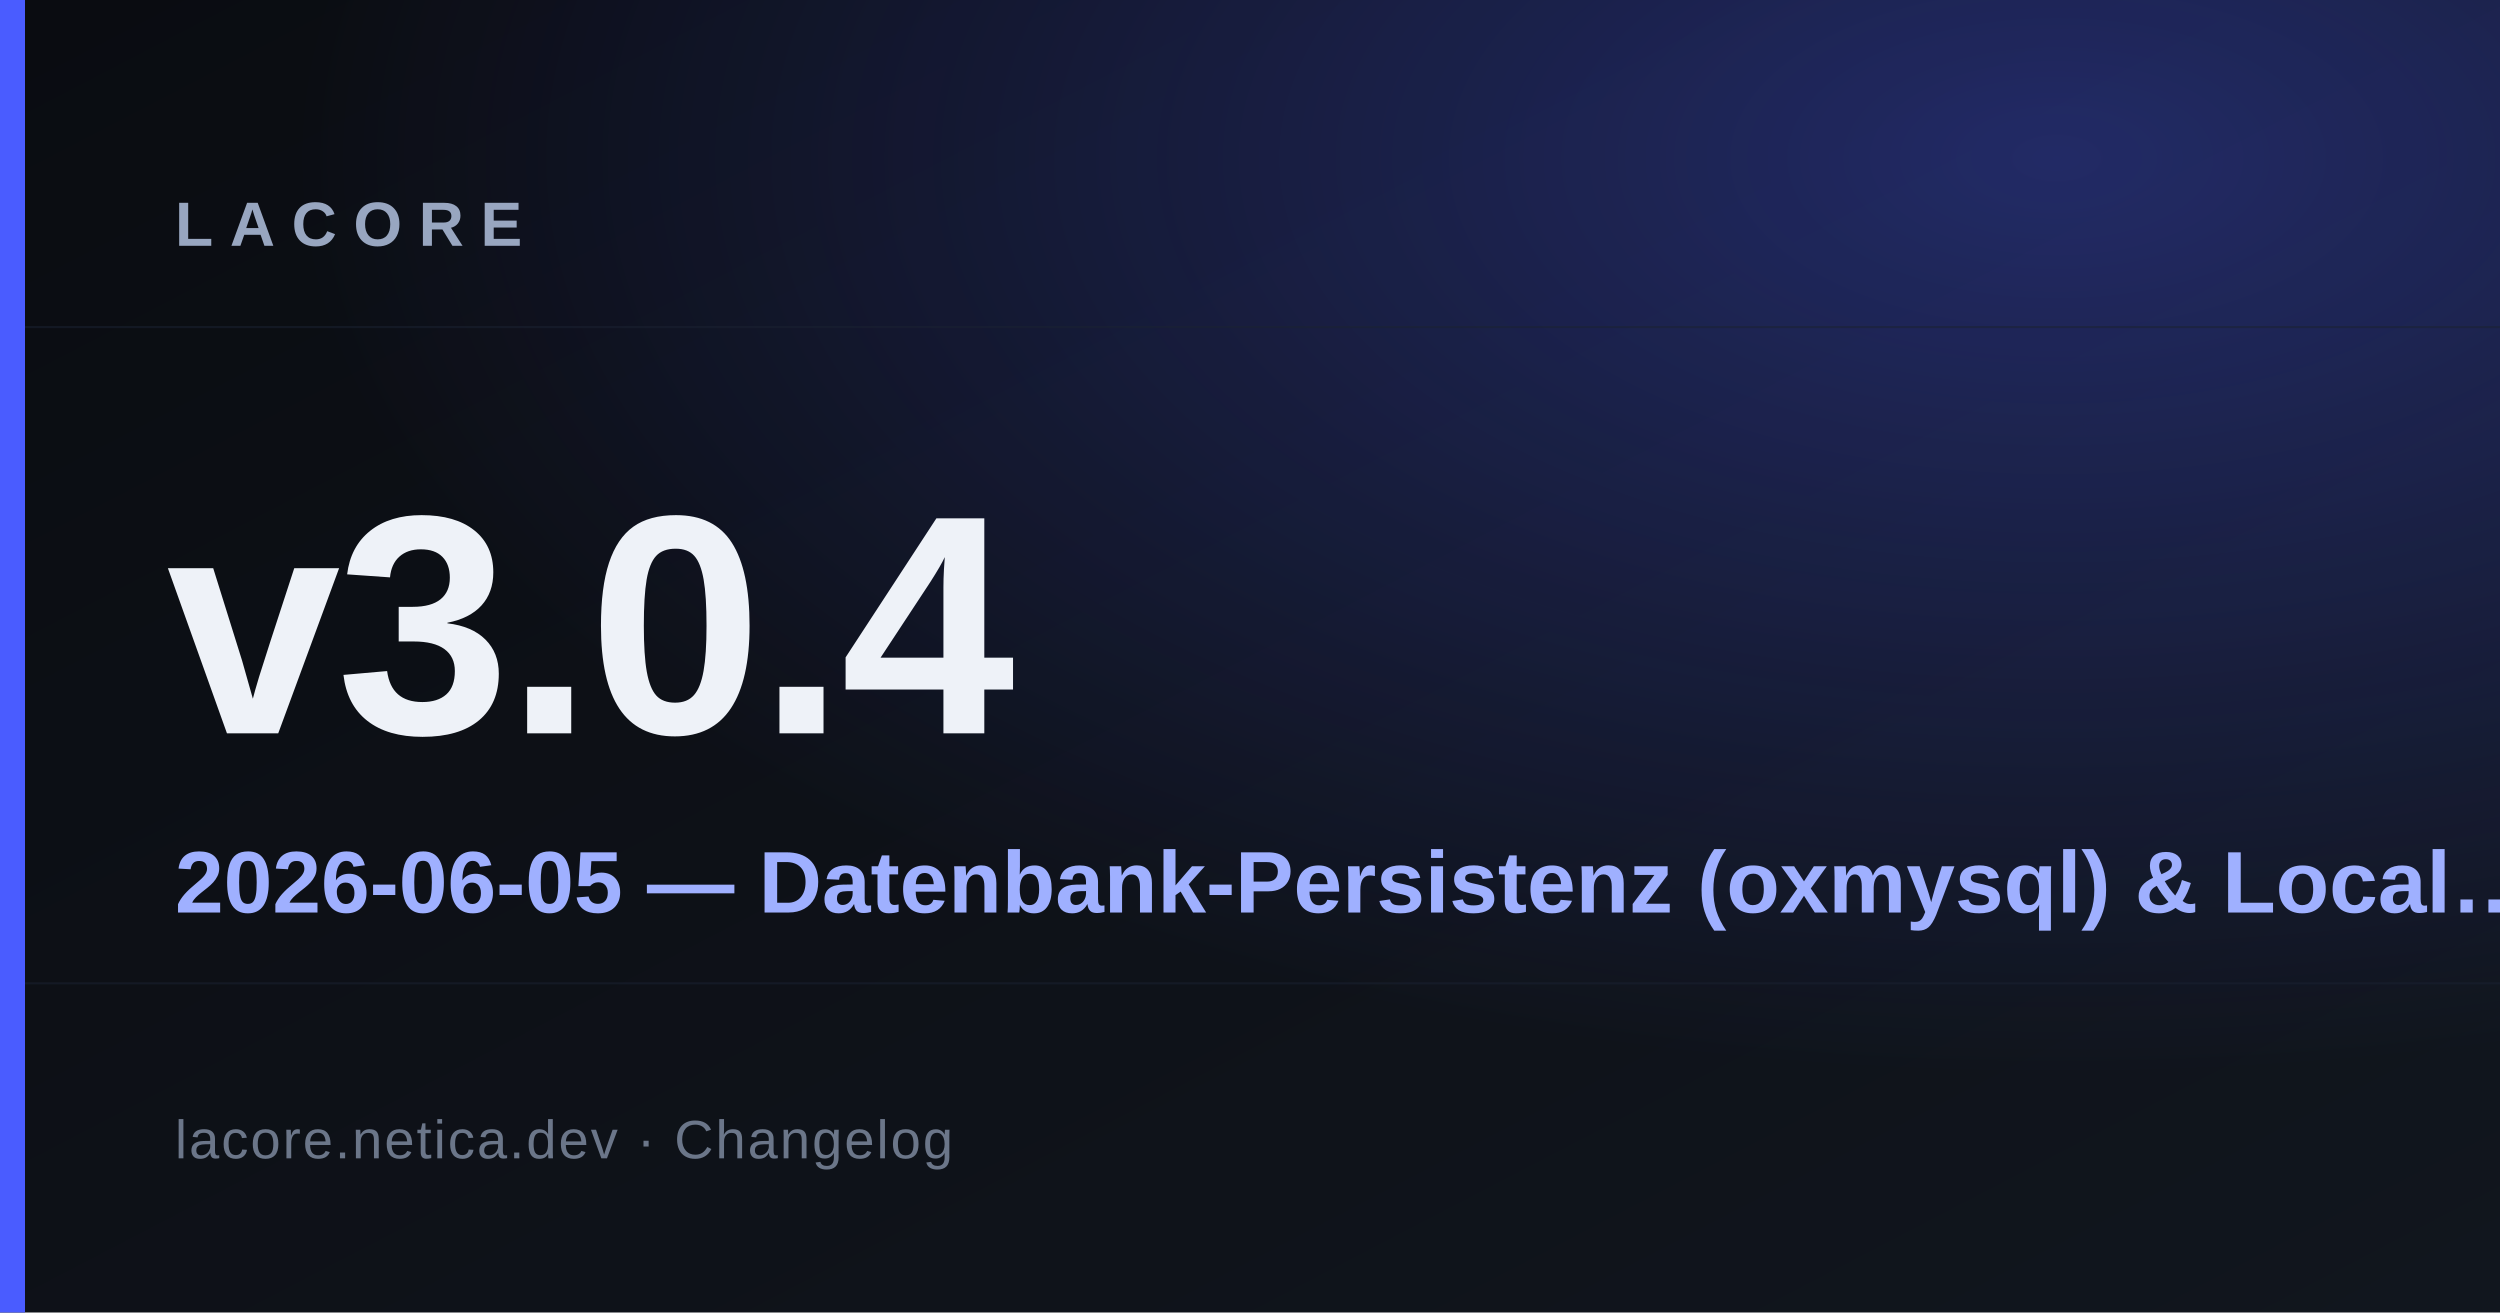
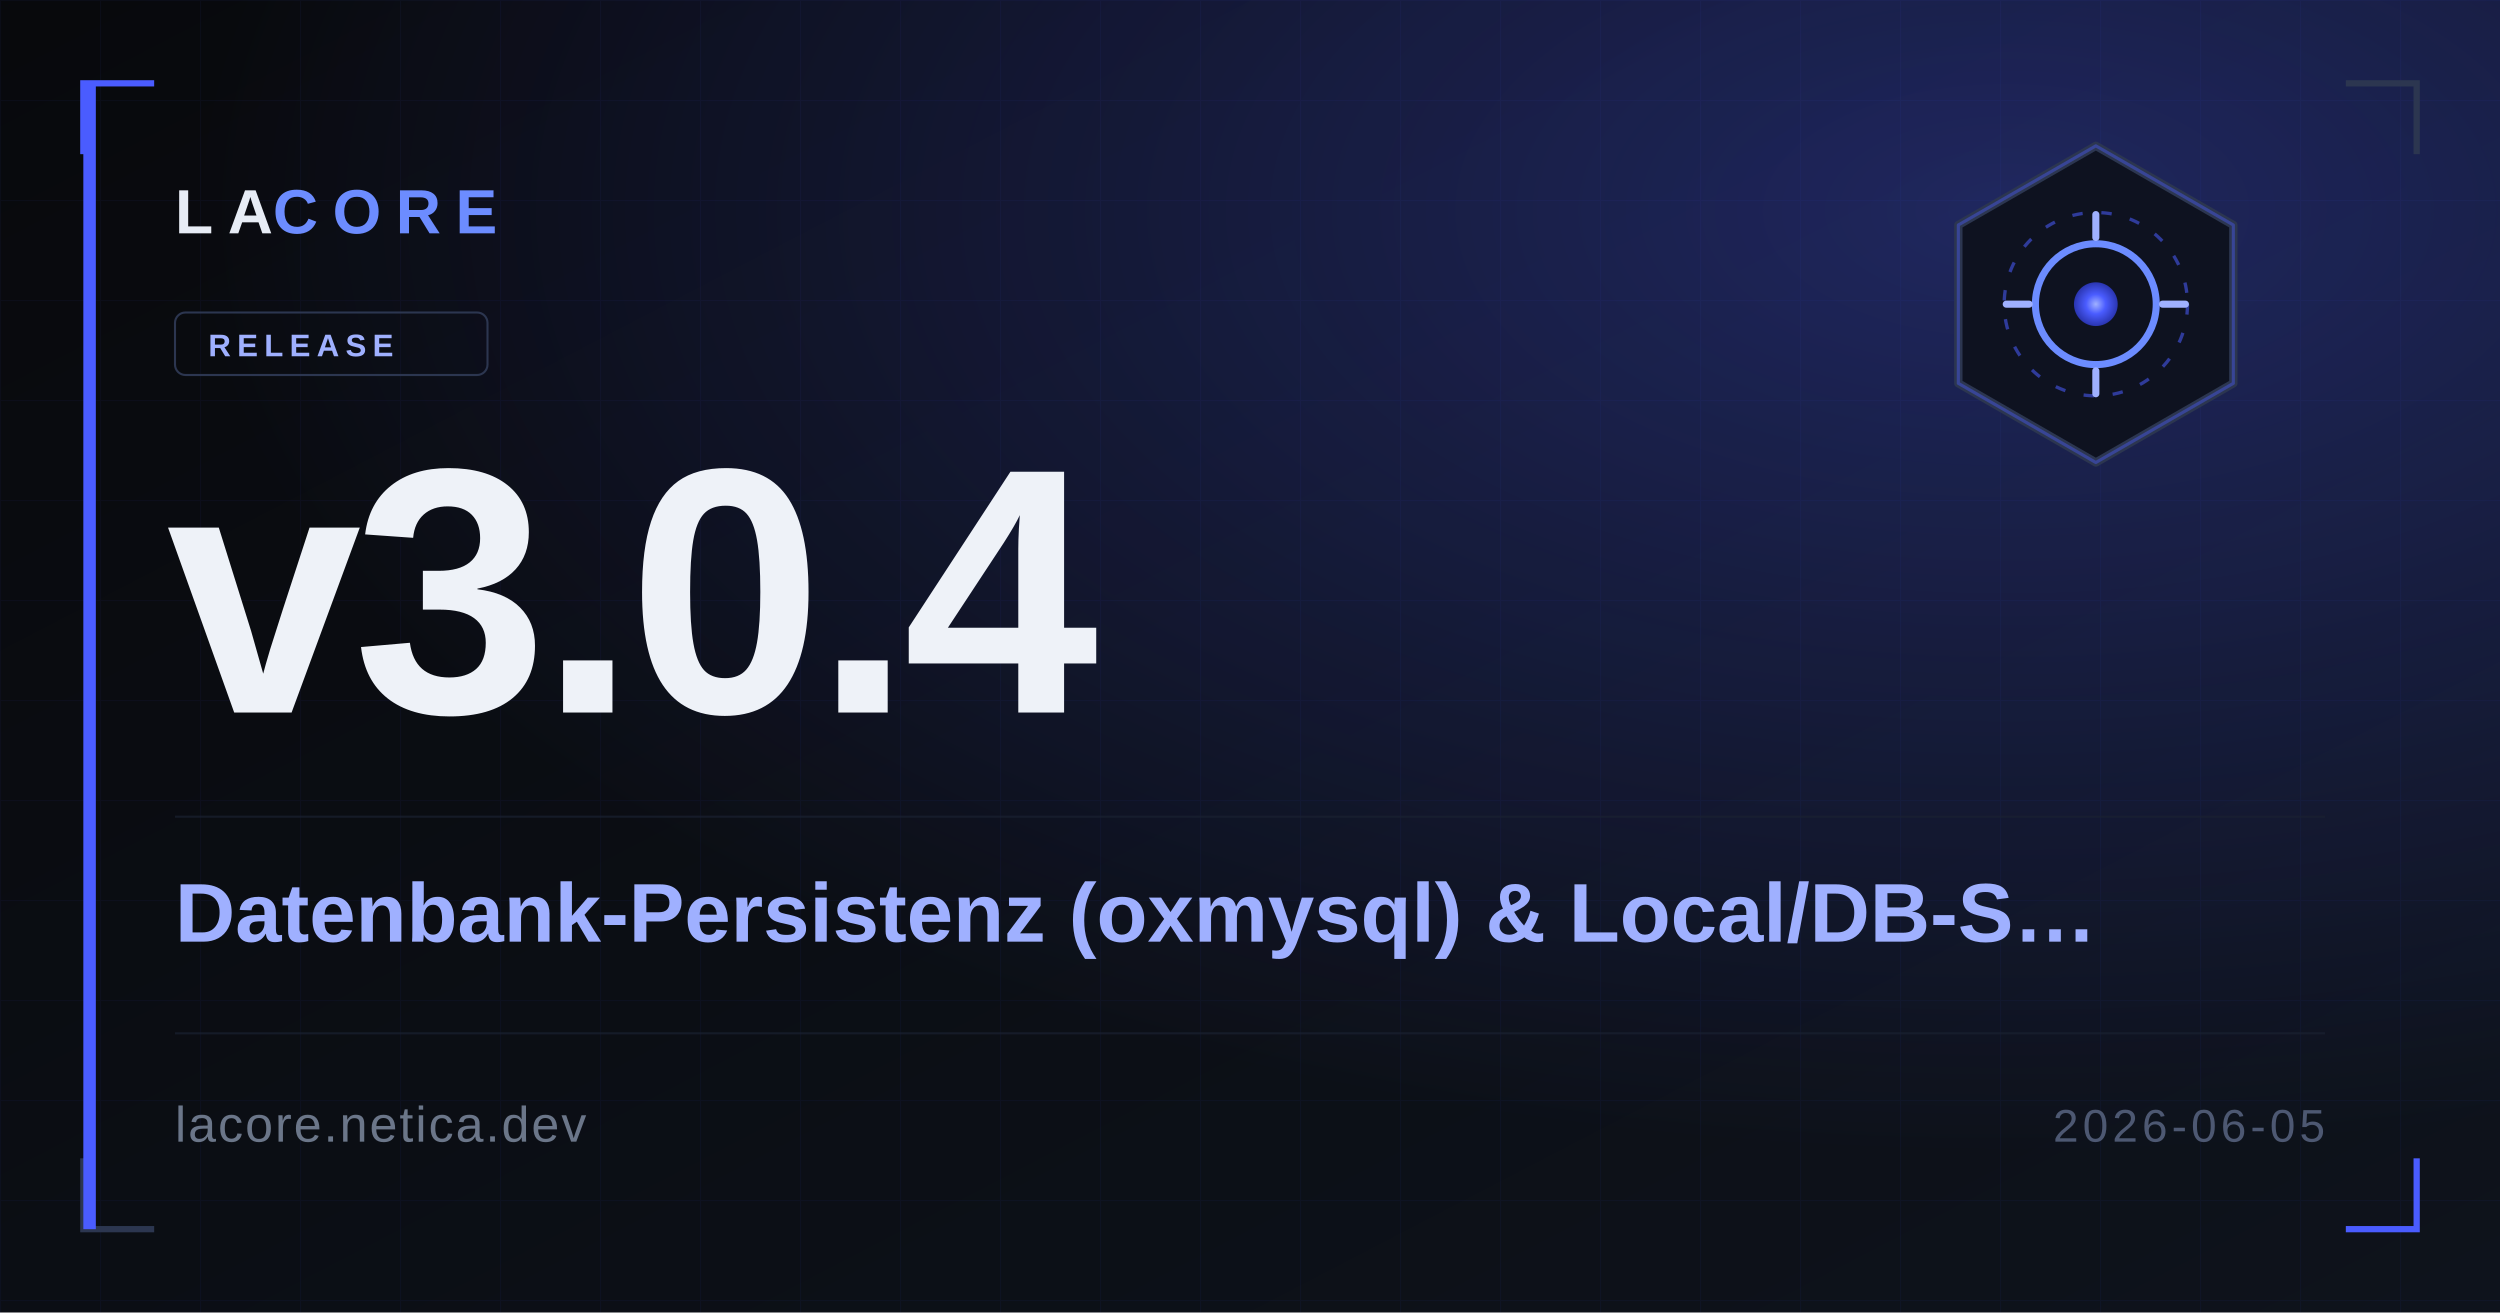
- <svg xmlns="http://www.w3.org/2000/svg" viewBox="0 0 1200 630" font-family="Segoe UI, system-ui, -apple-system, Arial, sans-serif">
+ <svg xmlns="http://www.w3.org/2000/svg" viewBox="0 0 1200 630" font-family="'Chakra Petch', 'Segoe UI', system-ui, -apple-system, Arial, sans-serif">
  <defs>
    <linearGradient id="bg" x1="0" y1="0" x2="1" y2="1">
-       <stop offset="0" stop-color="#0a0c11" />
-       <stop offset="1" stop-color="#11161e" />
+       <stop offset="0" stop-color="#08090c" />
+       <stop offset="1" stop-color="#0e131c" />
    </linearGradient>
-     <radialGradient id="glow" cx="0.82" cy="0.12" r="0.7">
-       <stop offset="0" stop-color="#4a5cff" stop-opacity="0.34" />
+     <radialGradient id="glow" cx="0.8" cy="0.16" r="0.72">
+       <stop offset="0" stop-color="#4a5cff" stop-opacity="0.32" />
      <stop offset="1" stop-color="#4a5cff" stop-opacity="0" />
    </radialGradient>
+     <radialGradient id="core" cx="0.5" cy="0.5" r="0.5">
+       <stop offset="0" stop-color="#9fb0ff" />
+       <stop offset="0.45" stop-color="#4a5cff" />
+       <stop offset="1" stop-color="#2a35b0" />
+     </radialGradient>
+     <pattern id="grid" width="48" height="48" patternUnits="userSpaceOnUse">
+       <path d="M48 0H0V48" fill="none" stroke="#4a5cff" stroke-opacity="0.05" stroke-width="1" />
+     </pattern>
  </defs>
  <rect width="1200" height="630" fill="url(#bg)" />
+   <rect width="1200" height="630" fill="url(#grid)" />
  <rect width="1200" height="630" fill="url(#glow)" />
-   <g stroke="#1a2131" stroke-width="1" opacity="0.55">
-     <line x1="0" y1="157" x2="1200" y2="157" />
-     <line x1="0" y1="472" x2="1200" y2="472" />
+   <g stroke="#4a5cff" stroke-width="3" fill="none">
+     <path d="M40 74 V40 H74" />
+     <path d="M1160 556 V590 H1126" />
  </g>
-   <rect x="0" y="0" width="12" height="630" fill="#4a5cff" />
-   <text x="84" y="118" fill="#98a6c0" font-size="30" font-weight="700" letter-spacing="8">LACORE</text>
-   <text x="80" y="352" fill="#eef2f8" font-size="150" font-weight="800" letter-spacing="-2">v3.0.4</text>
-   <text x="84" y="438" fill="#9fb0ff" font-size="42" font-weight="600">2026-06-05 — Datenbank-Persistenz (oxmysql) &amp; Local…</text>
-   <text x="84" y="556" fill="#6b7689" font-size="26" font-weight="500" letter-spacing="1">lacore.netica.dev  ·  Changelog</text>
+   <g stroke="#2c3650" stroke-width="3" fill="none">
+     <path d="M1160 74 V40 H1126" />
+     <path d="M40 556 V590 H74" />
+   </g>
+   <rect x="40" y="40" width="6" height="550" fill="#4a5cff" />
+   <g transform="translate(1006 150)">
+     <g transform="translate(-90 -90)">
+       <polygon points="90,10 156,48 156,124 90,162 24,124 24,48" fill="#0e1220" stroke="#2c3650" stroke-width="4" stroke-linejoin="round" />
+       <polygon points="90,10 156,48 156,124 90,162 24,124 24,48" fill="none" stroke="#4a5cff" stroke-width="1.5" stroke-linejoin="round" opacity="0.4" />
+       <circle cx="90" cy="86" r="44" fill="none" stroke="#4a5cff" stroke-width="1.6" stroke-dasharray="5 9" opacity="0.55" />
+       <circle cx="90" cy="86" r="29" fill="none" stroke="#6c8cff" stroke-width="3.4" />
+       <circle cx="90" cy="86" r="10.5" fill="url(#core)" />
+       <g stroke="#9fb0ff" stroke-width="3.4" stroke-linecap="round">
+         <line x1="90" y1="43" x2="90" y2="54" />
+         <line x1="90" y1="118" x2="90" y2="129" />
+         <line x1="47" y1="86" x2="58" y2="86" />
+         <line x1="122" y1="86" x2="133" y2="86" />
+       </g>
+     </g>
+   </g>
+   <g stroke="#1a2131" stroke-width="1" opacity="0.7">
+     <line x1="84" y1="392" x2="1116" y2="392" />
+     <line x1="84" y1="496" x2="1116" y2="496" />
+   </g>
+   <text x="84" y="112" fill="#e7ecf5" font-size="30" font-weight="700" letter-spacing="7">LA<tspan fill="#6c8cff">CORE</tspan>
+   </text>
+   <g>
+     <rect x="84" y="150" width="150" height="30" rx="5" fill="none" stroke="#2c3650" />
+     <text x="100" y="171" fill="#9fb0ff" font-size="15" font-weight="700" letter-spacing="3">RELEASE</text>
+   </g>
+   <text x="80" y="342" fill="#eef2f8" font-size="168" font-weight="700" letter-spacing="-4">v3.0.4</text>
+   <text x="84" y="452" fill="#9fb0ff" font-size="40" font-weight="600">Datenbank-Persistenz (oxmysql) &amp; Local/DB-S…</text>
+   <text x="84" y="548" fill="#6b7689" font-size="24" font-weight="500" letter-spacing="1">lacore.netica.dev</text>
+   <text x="1116" y="548" fill="#4d5872" font-size="22" font-weight="500" letter-spacing="2" text-anchor="end">2026-06-05</text>
</svg>
